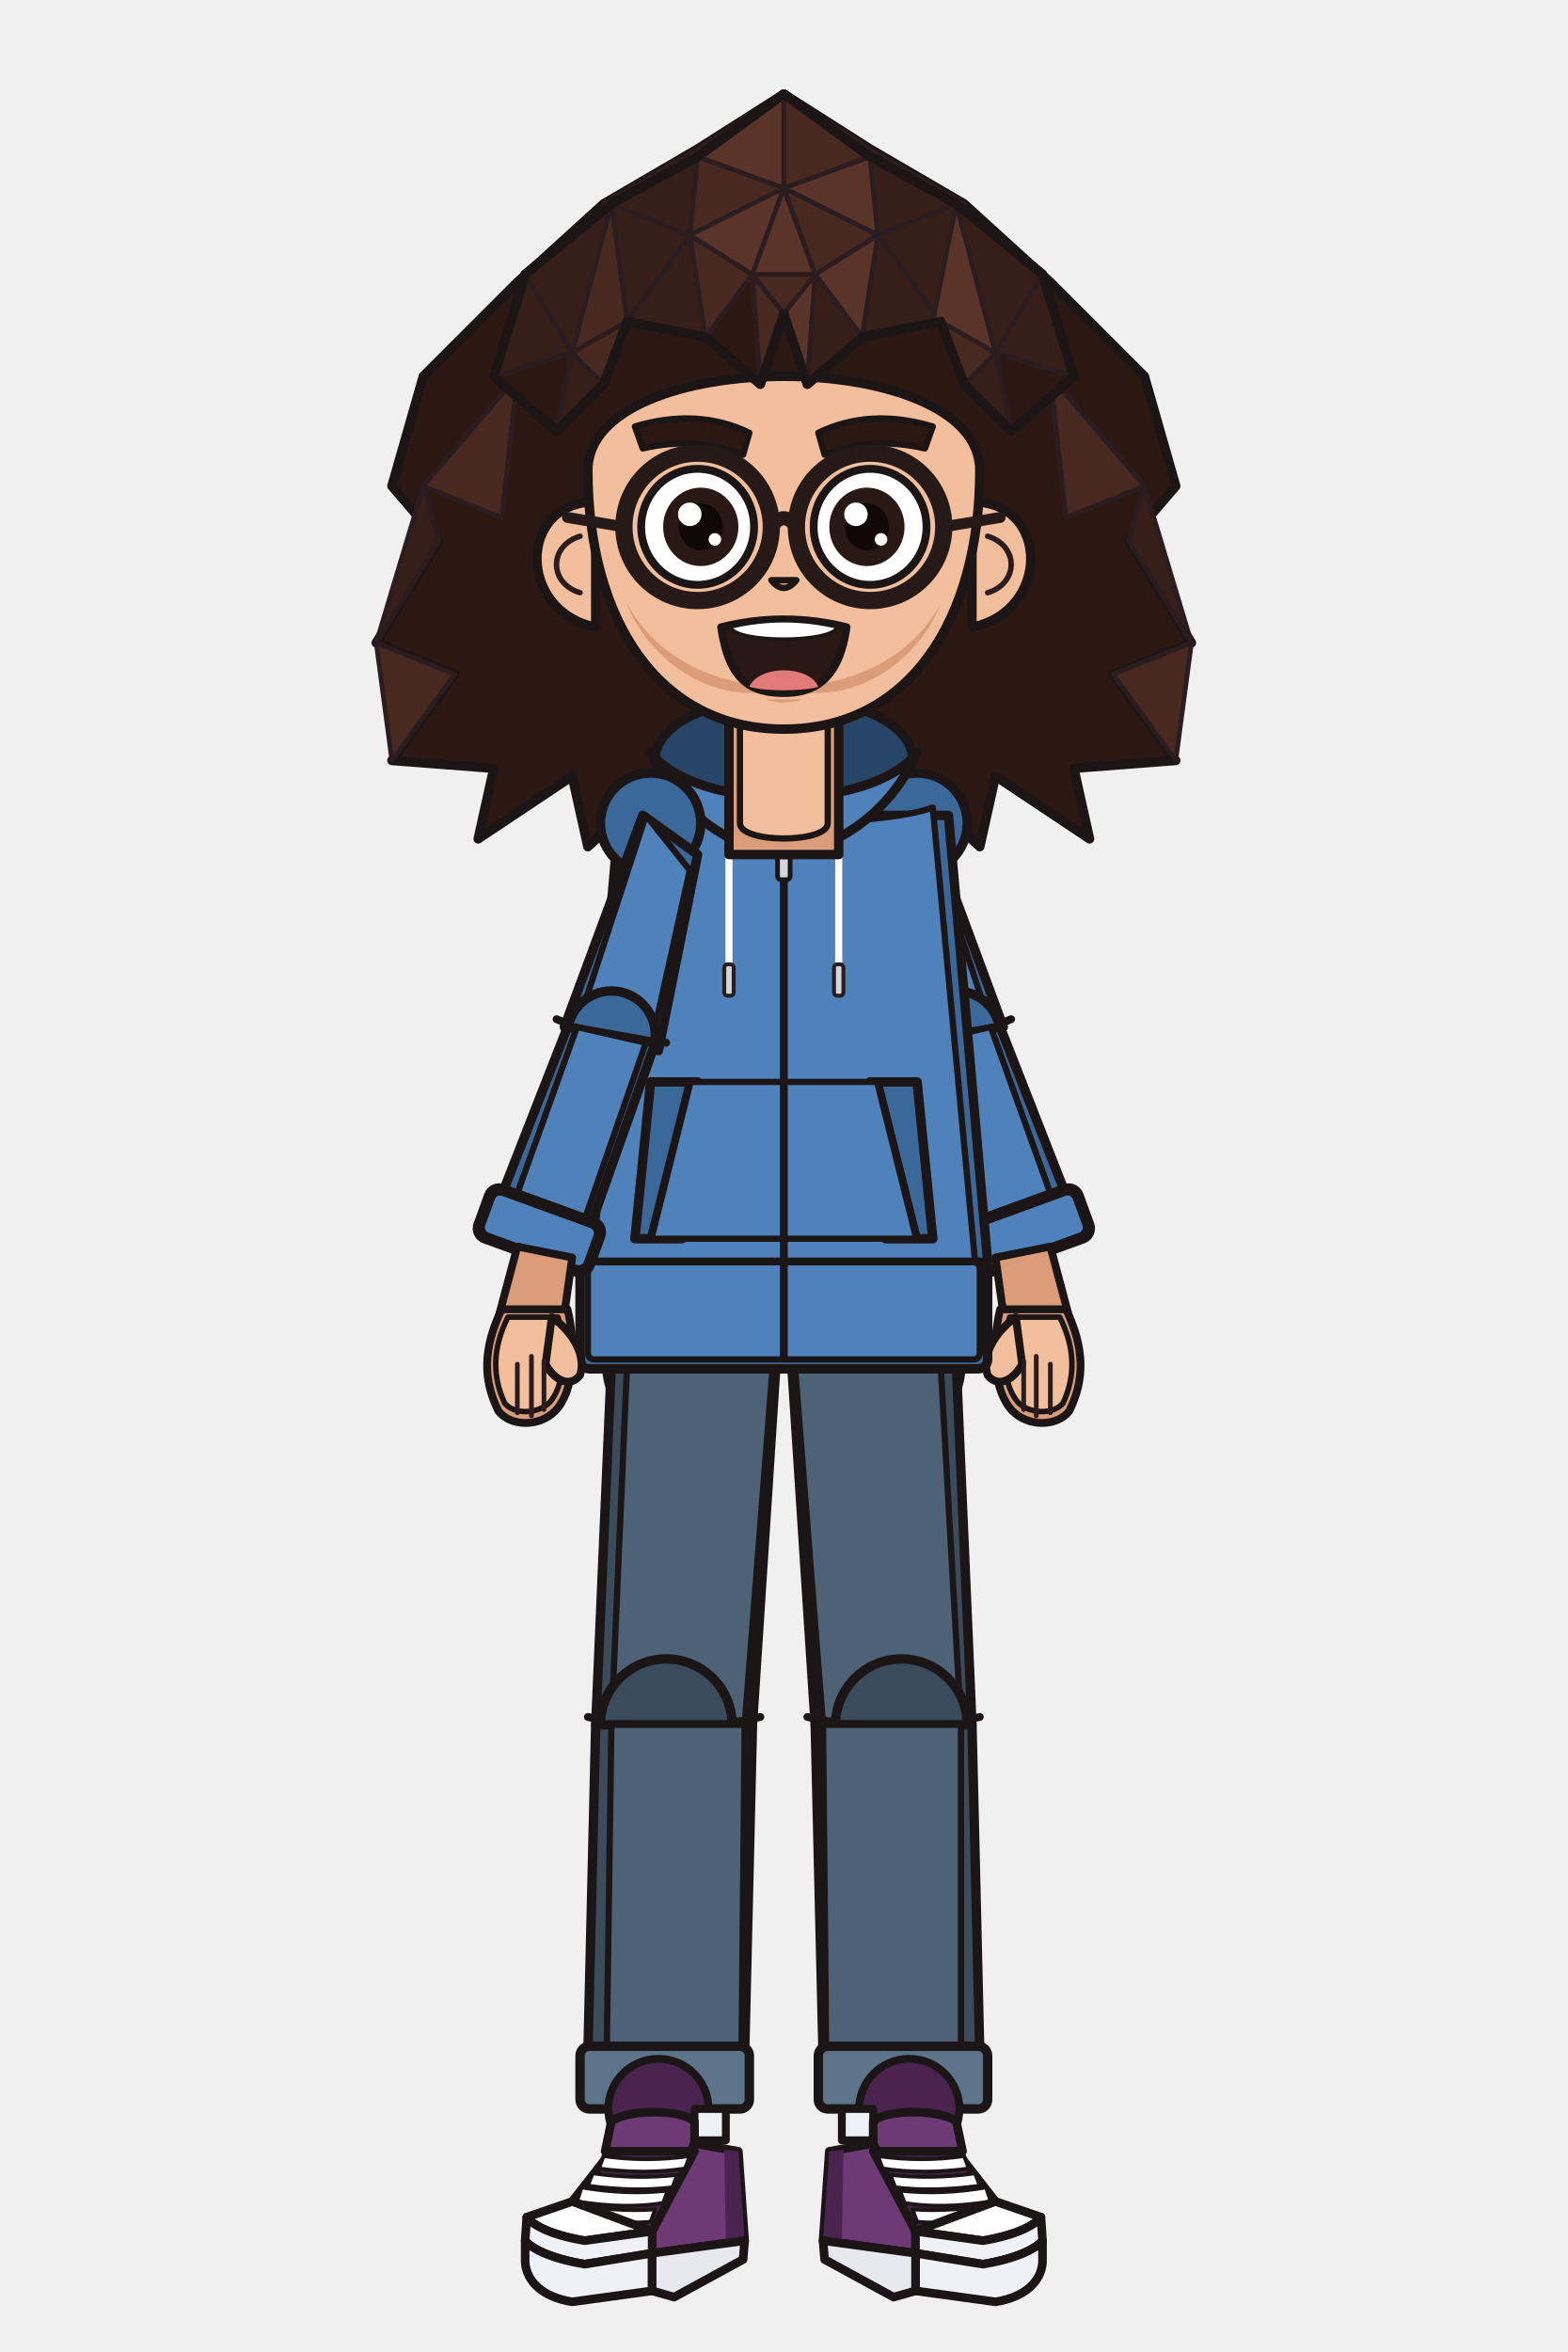
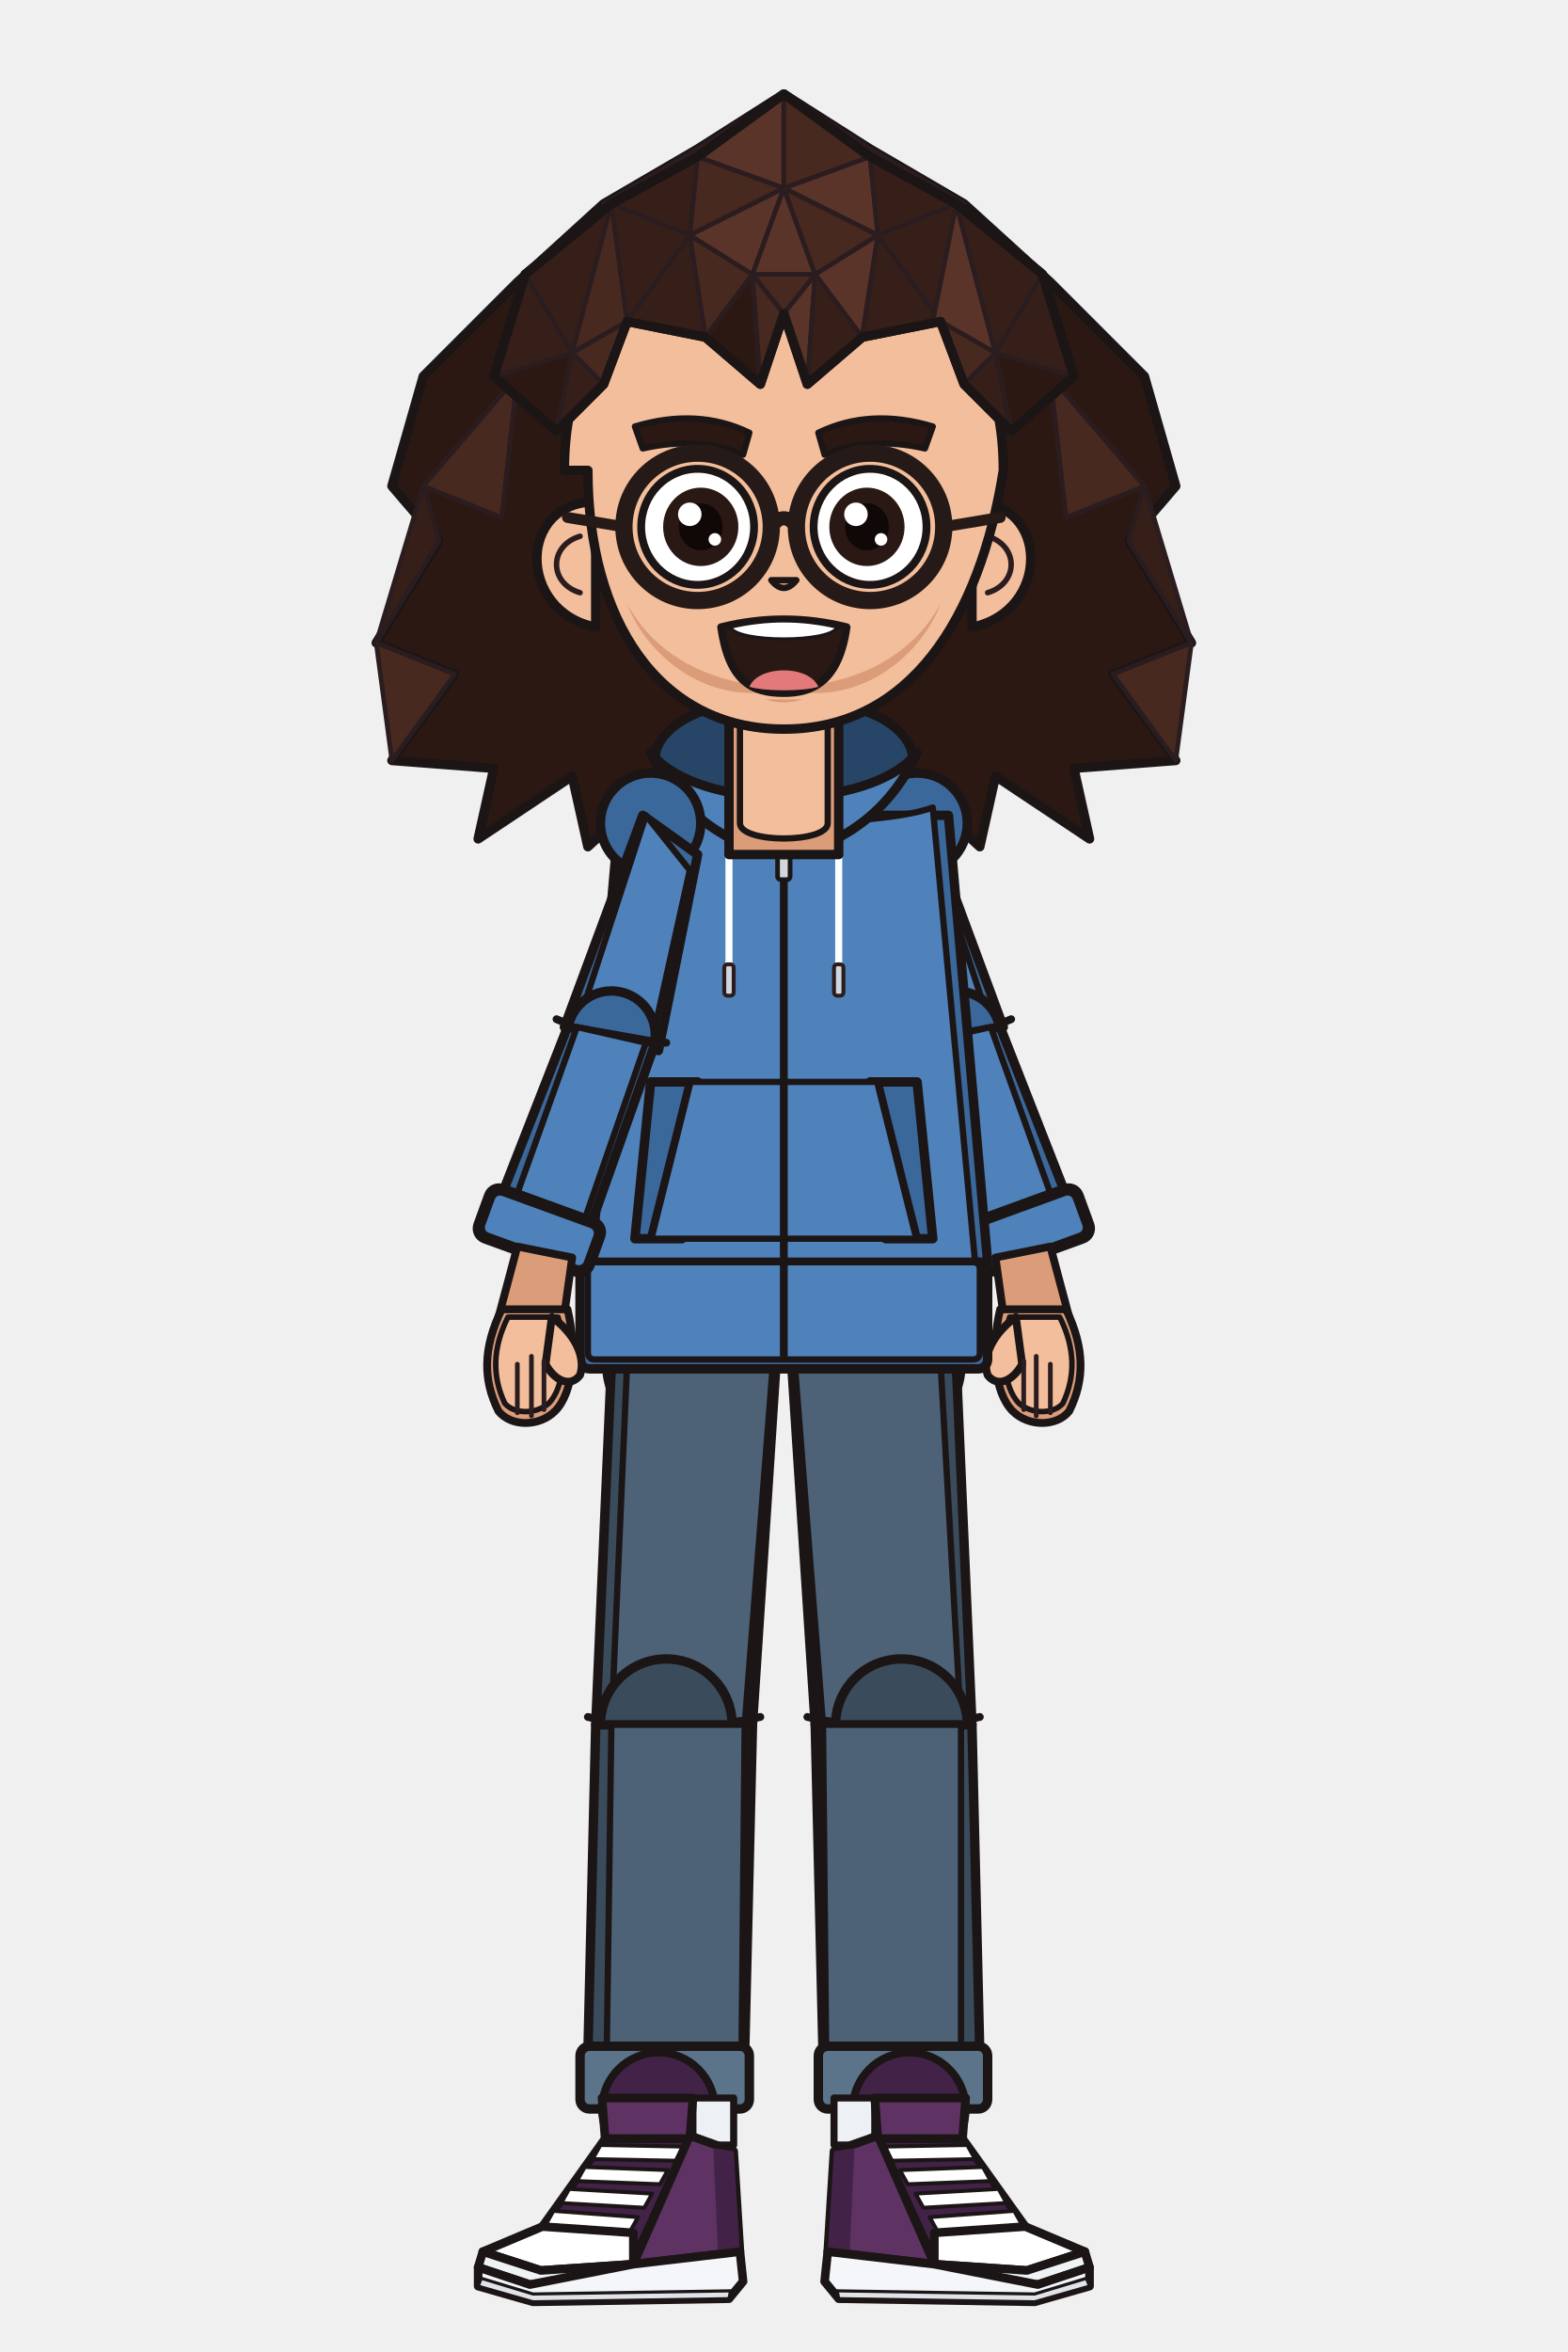
<svg xmlns="http://www.w3.org/2000/svg" viewBox="0 0 1000 1500" width="1000" height="1500">
  <rect width="1000" height="1500" fill="none" />
  <g id="character_root">
    <g id="fk_head_back" transform="rotate(0.0, 500, 500)">
      <g id="layer_head_back">
        <path fill="#2c1813" stroke="#1b1516" stroke-width="6" stroke-linecap="round" stroke-linejoin="round" d="M500 60 L445 95 L385 130 L330 180 L270 240 L250 310 L280 345 L240 410 L290 430 L250 485 L315 490 L305 535 L365 495 L375 540 L435 485 L500 510 L565 485 L625 540 L635 495 L695 535 L685 490 L750 485 L710 430 L760 410 L720 345 L750 310 L730 240 L670 180 L615 130 L555 95 Z" />
        <polygon points="330,240 270,310 320,330" fill="#482920" stroke="#2b1d1f" stroke-width="3" stroke-linejoin="round" />
        <polygon points="270,310 280,345 240,410" fill="#361f19" stroke="#2b1d1f" stroke-width="3" stroke-linejoin="round" />
        <polygon points="240,410 290,430 250,485" fill="#482920" stroke="#2b1d1f" stroke-width="3" stroke-linejoin="round" />
        <polygon points="670,240 730,310 680,330" fill="#482920" stroke="#2b1d1f" stroke-width="3" stroke-linejoin="round" />
        <polygon points="730,310 720,345 760,410" fill="#361f19" stroke="#2b1d1f" stroke-width="3" stroke-linejoin="round" />
        <polygon points="760,410 710,430 750,485" fill="#482920" stroke="#2b1d1f" stroke-width="3" stroke-linejoin="round" />
        <polygon points="500,60 445,95 500,150" fill="#482920" stroke="#2b1d1f" stroke-width="3" stroke-linejoin="round" />
        <polygon points="500,60 500,150 555,95" fill="#5b3429" stroke="#2b1d1f" stroke-width="3" stroke-linejoin="round" />
        <polygon points="445,95 385,130 440,175" fill="#361f19" stroke="#2b1d1f" stroke-width="3" stroke-linejoin="round" />
        <polygon points="445,95 440,175 500,150" fill="#482920" stroke="#2b1d1f" stroke-width="3" stroke-linejoin="round" />
        <polygon points="555,95 500,150 560,175" fill="#482920" stroke="#2b1d1f" stroke-width="3" stroke-linejoin="round" />
        <polygon points="555,95 615,130 560,175" fill="#361f19" stroke="#2b1d1f" stroke-width="3" stroke-linejoin="round" />
      </g>
    </g>
    <g id="fk_leg_r" transform="rotate(0.0, 565, 870)">
      <g id="layer_leg_upper_right">
        <circle cx="565" cy="870" r="48" fill="#3a4c5c" stroke="#1b1516" stroke-width="6" />
        <path fill="#3a4c5c" stroke="#1b1516" stroke-width="6" stroke-linecap="round" stroke-linejoin="round" d="M505 870 L520 1100 L620 1100 L610 870 Z" />
        <path fill="#4d6276" stroke="#1b1516" stroke-width="4" stroke-linecap="round" stroke-linejoin="round" d="M507 870 L525 1100 L613 1100 L600 870 Z" />
        <path fill="#3a4c5c" stroke="#1b1516" stroke-width="5" stroke-linecap="round" d="M515 1095 Q570 1108 625 1095" />
      </g>
      <g id="fk_leg_lower_r" transform="rotate(0.0, 575, 1100)">
        <g id="layer_leg_lower_right">
          <circle cx="575" cy="1100" r="42" fill="#3a4c5c" stroke="#1b1516" stroke-width="6" />
          <path fill="#3a4c5c" stroke="#1b1516" stroke-width="6" stroke-linecap="round" stroke-linejoin="round" d="M520 1100 L525 1310 L625 1310 L620 1100 Z" />
          <path fill="#4d6276" stroke="#1b1516" stroke-width="4" stroke-linecap="round" stroke-linejoin="round" d="M525 1100 L527 1310 L613 1310 L613 1100 Z" />
          <rect x="522" y="1305" width="108" height="40" rx="6" fill="#5c7489" stroke="#1b1516" stroke-width="6" />
        </g>
        <g id="fk_shoe_r" transform="rotate(0.0, 580, 1345)">
          <g id="layer_shoe_right">
-             <circle cx="580" cy="1345" r="32" fill="#4a244f" stroke="#1b1516" stroke-width="5" />
-             <path fill="#edf0f5" stroke="#1b1516" stroke-width="5" stroke-linecap="round" stroke-linejoin="round" d="M557 1345 L537 1345 L537 1365 L557 1365 Z" />
-             <path fill="#6e3a75" stroke="#1b1516" stroke-width="5.5" stroke-linecap="round" stroke-linejoin="round" d="M610 1353 C600 1345 565 1345 557 1353 L557 1372 L614 1372 Z" />
-             <path fill="#6e3a75" stroke="#1b1516" stroke-width="5.5" stroke-linecap="round" stroke-linejoin="round" d="M557 1367 L529 1372 L525 1429 L584 1437 L584 1423 Z" />
-             <path fill="#4a244f" d="M538 1371 L529 1372 L525 1429 L537 1432 Z" />
-             <path fill="#4a244f" stroke="#1b1516" stroke-width="5.5" stroke-linecap="round" stroke-linejoin="round" d="M610 1372 L557 1372 L584 1423 L635 1404 Z" />
-             <path fill="#ffffff" stroke="#1b1516" stroke-width="2.5" stroke-linejoin="round" d="M615 1375 Q588 1379 560 1375 L563 1383 Q589 1387 618 1383 Z" />
-             <path fill="#ffffff" stroke="#1b1516" stroke-width="2.5" stroke-linejoin="round" d="M622 1386 Q594 1390 568 1387 L571 1395 Q595 1398 625 1394 Z" />
-             <path fill="#ffffff" stroke="#1b1516" stroke-width="2.5" stroke-linejoin="round" d="M629 1395 Q600 1400 574 1397 L577 1405 Q601 1409 632 1404 Z" />
-             <path fill="#ffffff" stroke="#1b1516" stroke-width="2.5" stroke-linejoin="round" d="M636 1405 Q608 1411 582 1409 L585 1417 Q609 1419 639 1413 Z" />
-             <path fill="#ffffff" stroke="#1b1516" stroke-width="5.5" stroke-linecap="round" stroke-linejoin="round" d="M635 1404 L584 1423 L627 1429 C651 1425 661 1418 664 1414 Z" />
-             <path fill="#eef2f6" stroke="#1b1516" stroke-width="5.5" stroke-linecap="round" stroke-linejoin="round" d="M664 1414 C661 1418 651 1425 627 1429 L584 1423 L584 1437 L627 1444 C651 1440 662 1433 665 1429 Z" />
-             <path fill="#eef1f5" stroke="#1b1516" stroke-width="5.5" stroke-linecap="round" stroke-linejoin="round" d="M665 1429 C662 1433 651 1440 627 1444 L584 1437 L584 1461 L635 1468 C654 1465 664 1455 665 1443 Z" />
-             <path fill="#e6eaef" stroke="#1b1516" stroke-width="5.5" stroke-linecap="round" stroke-linejoin="round" d="M584 1437 L525 1429 L526 1441 L570 1465 L584 1461 Z" />
-             <line x1="584" y1="1437" x2="584" y2="1461" stroke="#1b1516" stroke-width="4.5" stroke-linecap="round" />
+             <circle cx="580" cy="1345" r="36" fill="#432247" stroke="#1b1516" stroke-width="5" />
+             <path fill="#edf0f5" stroke="#1b1516" stroke-width="4.5" stroke-linecap="round" stroke-linejoin="round" d="M558 1338 L532 1338 L532 1368 L558 1368 Z" />
+             <path fill="#5e3364" stroke="#1b1516" stroke-width="5.5" stroke-linecap="round" stroke-linejoin="round" d="M616 1338 L558 1338 L560 1364 L614 1364 Z" />
+             <path fill="#432247" stroke="#1b1516" stroke-width="5.5" stroke-linecap="round" stroke-linejoin="round" d="M614 1364 L560 1364 L596 1442 L654 1420 Z" />
+             <path fill="#ffffff" stroke="#1b1516" stroke-width="2.5" stroke-linejoin="round" d="M617 1368 L564 1369 L569 1378 L622 1377 Z" />
+             <path fill="#ffffff" stroke="#1b1516" stroke-width="2.5" stroke-linejoin="round" d="M627 1382 L574 1384 L579 1393 L632 1391 Z" />
+             <path fill="#ffffff" stroke="#1b1516" stroke-width="2.5" stroke-linejoin="round" d="M637 1396 L584 1399 L589 1408 L642 1405 Z" />
+             <path fill="#ffffff" stroke="#1b1516" stroke-width="2.5" stroke-linejoin="round" d="M647 1410 L593 1414 L598 1423 L652 1419 Z" />
+             <path fill="#5e3364" stroke="#1b1516" stroke-width="5.5" stroke-linecap="round" stroke-linejoin="round" d="M560 1362 L532 1372 L528 1436 L596 1444 L560 1362 Z" />
+             <path fill="#432247" d="M545 1370 L532 1372 L528 1436 L542 1438 Z" />
+             <path fill="#ffffff" stroke="#1b1516" stroke-width="5.5" stroke-linecap="round" stroke-linejoin="round" d="M654 1420 L596 1424 L596 1444 L655 1448 L692 1436 Z" />
+             <path fill="#f0f3f6" stroke="#1b1516" stroke-width="5.5" stroke-linecap="round" stroke-linejoin="round" d="M692 1436 L655 1448 L596 1444 L604 1453 L662 1457 L695 1446 Z" />
+             <path fill="#f4f6f9" stroke="#1b1516" stroke-width="5.5" stroke-linecap="round" stroke-linejoin="round" d="M695 1446 L662 1457 L596 1444 L528 1436 L526 1455 L535 1466 L660 1468 L695 1458 Z" />
+             <path fill="#e0e4e9" stroke="#1b1516" stroke-width="2" stroke-linejoin="round" d="M693 1453 L660 1463 L534 1461 L535 1466 L660 1468 L695 1458 Z" />
          </g>
        </g>
      </g>
    </g>
    <g id="fk_leg_l" transform="rotate(0.0, 435, 870)">
      <g id="layer_leg_upper_left">
        <circle cx="435" cy="870" r="48" fill="#3a4c5c" stroke="#1b1516" stroke-width="6" />
        <path fill="#3a4c5c" stroke="#1b1516" stroke-width="6" stroke-linecap="round" stroke-linejoin="round" d="M390 870 L380 1100 L480 1100 L495 870 Z" />
        <path fill="#4d6276" stroke="#1b1516" stroke-width="4" stroke-linecap="round" stroke-linejoin="round" d="M400 870 L390 1100 L475 1100 L493 870 Z" />
        <path fill="#3a4c5c" stroke="#1b1516" stroke-width="5" stroke-linecap="round" d="M375 1095 Q430 1108 485 1095" />
      </g>
      <g id="fk_leg_lower_l" transform="rotate(0.0, 425, 1100)">
        <g id="layer_leg_lower_left">
          <circle cx="425" cy="1100" r="42" fill="#3a4c5c" stroke="#1b1516" stroke-width="6" />
          <path fill="#3a4c5c" stroke="#1b1516" stroke-width="6" stroke-linecap="round" stroke-linejoin="round" d="M380 1100 L375 1310 L475 1310 L480 1100 Z" />
          <path fill="#4d6276" stroke="#1b1516" stroke-width="4" stroke-linecap="round" stroke-linejoin="round" d="M390 1100 L387 1310 L473 1310 L475 1100 Z" />
          <rect x="370" y="1305" width="108" height="40" rx="6" fill="#5c7489" stroke="#1b1516" stroke-width="6" />
        </g>
        <g id="fk_shoe_l" transform="rotate(0.0, 420, 1345)">
          <g id="layer_shoe_left">
-             <circle cx="420" cy="1345" r="32" fill="#4a244f" stroke="#1b1516" stroke-width="5" />
-             <path fill="#edf0f5" stroke="#1b1516" stroke-width="5" stroke-linecap="round" stroke-linejoin="round" d="M443 1345 L463 1345 L463 1365 L443 1365 Z" />
-             <path fill="#6e3a75" stroke="#1b1516" stroke-width="5.5" stroke-linecap="round" stroke-linejoin="round" d="M390 1353 C400 1345 435 1345 443 1353 L443 1372 L386 1372 Z" />
-             <path fill="#6e3a75" stroke="#1b1516" stroke-width="5.5" stroke-linecap="round" stroke-linejoin="round" d="M443 1367 L471 1372 L475 1429 L416 1437 L416 1423 Z" />
-             <path fill="#4a244f" d="M462 1371 L471 1372 L475 1429 L463 1432 Z" />
-             <path fill="#4a244f" stroke="#1b1516" stroke-width="5.5" stroke-linecap="round" stroke-linejoin="round" d="M390 1372 L443 1372 L416 1423 L365 1404 Z" />
-             <path fill="#ffffff" stroke="#1b1516" stroke-width="2.5" stroke-linejoin="round" d="M385 1375 Q412 1379 440 1375 L437 1383 Q411 1387 382 1383 Z" />
-             <path fill="#ffffff" stroke="#1b1516" stroke-width="2.5" stroke-linejoin="round" d="M378 1386 Q406 1390 432 1387 L429 1395 Q405 1398 375 1394 Z" />
-             <path fill="#ffffff" stroke="#1b1516" stroke-width="2.5" stroke-linejoin="round" d="M371 1395 Q400 1400 426 1397 L423 1405 Q399 1409 368 1404 Z" />
-             <path fill="#ffffff" stroke="#1b1516" stroke-width="2.5" stroke-linejoin="round" d="M364 1405 Q392 1411 418 1409 L415 1417 Q391 1419 361 1413 Z" />
-             <path fill="#ffffff" stroke="#1b1516" stroke-width="5.5" stroke-linecap="round" stroke-linejoin="round" d="M365 1404 L416 1423 L373 1429 C349 1425 339 1418 336 1414 Z" />
-             <path fill="#eef2f6" stroke="#1b1516" stroke-width="5.5" stroke-linecap="round" stroke-linejoin="round" d="M336 1414 C339 1418 349 1425 373 1429 L416 1423 L416 1437 L373 1444 C349 1440 338 1433 335 1429 Z" />
-             <path fill="#eef1f5" stroke="#1b1516" stroke-width="5.5" stroke-linecap="round" stroke-linejoin="round" d="M335 1429 C338 1433 349 1440 373 1444 L416 1437 L416 1461 L365 1468 C346 1465 336 1455 335 1443 Z" />
-             <path fill="#e6eaef" stroke="#1b1516" stroke-width="5.5" stroke-linecap="round" stroke-linejoin="round" d="M416 1437 L475 1429 L474 1441 L430 1465 L416 1461 Z" />
-             <line x1="416" y1="1437" x2="416" y2="1461" stroke="#1b1516" stroke-width="4.5" stroke-linecap="round" />
+             <circle cx="420" cy="1345" r="36" fill="#432247" stroke="#1b1516" stroke-width="5" />
+             <path fill="#edf0f5" stroke="#1b1516" stroke-width="4.5" stroke-linecap="round" stroke-linejoin="round" d="M442 1338 L468 1338 L468 1368 L442 1368 Z" />
+             <path fill="#5e3364" stroke="#1b1516" stroke-width="5.5" stroke-linecap="round" stroke-linejoin="round" d="M384 1338 L442 1338 L440 1364 L386 1364 Z" />
+             <path fill="#432247" stroke="#1b1516" stroke-width="5.5" stroke-linecap="round" stroke-linejoin="round" d="M386 1364 L440 1364 L404 1442 L346 1420 Z" />
+             <path fill="#ffffff" stroke="#1b1516" stroke-width="2.5" stroke-linejoin="round" d="M383 1368 L436 1369 L431 1378 L378 1377 Z" />
+             <path fill="#ffffff" stroke="#1b1516" stroke-width="2.5" stroke-linejoin="round" d="M373 1382 L426 1384 L421 1393 L368 1391 Z" />
+             <path fill="#ffffff" stroke="#1b1516" stroke-width="2.5" stroke-linejoin="round" d="M363 1396 L416 1399 L411 1408 L358 1405 Z" />
+             <path fill="#ffffff" stroke="#1b1516" stroke-width="2.5" stroke-linejoin="round" d="M353 1410 L407 1414 L402 1423 L348 1419 Z" />
+             <path fill="#5e3364" stroke="#1b1516" stroke-width="5.5" stroke-linecap="round" stroke-linejoin="round" d="M440 1362 L468 1372 L472 1436 L404 1444 L440 1362 Z" />
+             <path fill="#432247" d="M455 1370 L468 1372 L472 1436 L458 1438 Z" />
+             <path fill="#ffffff" stroke="#1b1516" stroke-width="5.5" stroke-linecap="round" stroke-linejoin="round" d="M346 1420 L404 1424 L404 1444 L345 1448 L308 1436 Z" />
+             <path fill="#f0f3f6" stroke="#1b1516" stroke-width="5.5" stroke-linecap="round" stroke-linejoin="round" d="M308 1436 L345 1448 L404 1444 L396 1453 L338 1457 L305 1446 Z" />
+             <path fill="#f4f6f9" stroke="#1b1516" stroke-width="5.5" stroke-linecap="round" stroke-linejoin="round" d="M305 1446 L338 1457 L404 1444 L472 1436 L474 1455 L465 1466 L340 1468 L305 1458 Z" />
+             <path fill="#e0e4e9" stroke="#1b1516" stroke-width="2" stroke-linejoin="round" d="M307 1453 L340 1463 L466 1461 L465 1466 L340 1468 L305 1458 Z" />
          </g>
        </g>
      </g>
    </g>
    <g id="fk_arm_r" transform="rotate(0.0, 585, 525)">
      <g id="layer_arm_upper_right">
        <circle cx="585" cy="525" r="32" fill="#3b689a" stroke="#1b1516" stroke-width="6" />
        <path fill="#3b689a" stroke="#1b1516" stroke-width="6" stroke-linecap="round" stroke-linejoin="round" d="M590 520 L640 655 L580 670 L555 545 Z" />
        <path fill="#4f82ba" stroke="#1b1516" stroke-width="4" stroke-linecap="round" stroke-linejoin="round" d="M588 520 L632 655 L585 668 L560 555 Z" />
        <path fill="#3b689a" stroke="#1b1516" stroke-width="5" stroke-linecap="round" d="M645 650 Q610 665 575 665" />
      </g>
      <g id="fk_arm_lower_r" transform="rotate(0.0, 610, 660)">
        <g id="layer_arm_lower_right">
          <circle cx="610" cy="660" r="28" fill="#3b689a" stroke="#1b1516" stroke-width="6" />
          <path fill="#3b689a" stroke="#1b1516" stroke-width="6" stroke-linecap="round" stroke-linejoin="round" d="M638 655 L685 775 L628 795 L582 665 Z" />
          <path fill="#4f82ba" stroke="#1b1516" stroke-width="4" stroke-linecap="round" stroke-linejoin="round" d="M632 655 L675 775 L632 792 L588 665 Z" />
          <g transform="rotate(-20, 655, 785)">
            <rect x="618" y="768" width="76" height="34" rx="7" fill="#3b689a" stroke="#1b1516" stroke-width="6" />
            <rect x="621" y="771" width="70" height="28" rx="5" fill="#4f82ba" stroke="#1b1516" stroke-width="3" />
          </g>
          <g id="boy_hand_r">
            <path fill="#db9c79" stroke="#1b1516" stroke-width="5" stroke-linecap="round" stroke-linejoin="round" d="M670 795 L682 840 L642 852 L635 802 Z" />
            <path fill="#db9c79" stroke="#1b1516" stroke-width="5" stroke-linecap="round" stroke-linejoin="round" d="M680 835 C692 860 692 880 682 900 C674 910 656 910 646 900 C634 888 632 860 638 835 Z" />
            <path fill="#f3be9b" stroke="#1b1516" stroke-width="3.5" stroke-linecap="round" stroke-linejoin="round" d="M676 840 C686 860 686 878 678 895 C672 902 658 902 650 895 C640 885 638 860 644 840 Z" />
            <path fill="#f3be9b" stroke="#1b1516" stroke-width="5" stroke-linecap="round" stroke-linejoin="round" d="M648 840 C634 850 626 865 630 877 C636 885 646 881 652 870 Z" />
            <line x1="670" y1="901" x2="670" y2="870" stroke="#2b1d1f" stroke-width="3" stroke-linecap="round" />
            <line x1="661" y1="903" x2="661" y2="865" stroke="#2b1d1f" stroke-width="3" stroke-linecap="round" />
            <line x1="653" y1="899" x2="653" y2="868" stroke="#2b1d1f" stroke-width="3" stroke-linecap="round" />
          </g>
        </g>
      </g>
    </g>
    <g id="layer_torso">
      <path fill="#274567" stroke="#1b1516" stroke-width="6" stroke-linecap="round" stroke-linejoin="round" d="M420 475 C440 435 560 435 580 475 C605 525 395 525 420 475 Z" />
      <path fill="#3b689a" stroke="#1b1516" stroke-width="6" stroke-linecap="round" stroke-linejoin="round" d="M395 520 L370 805 L630 805 L605 520 Z" />
      <path fill="#4f82ba" stroke="#1b1516" stroke-width="4" stroke-linecap="round" stroke-linejoin="round" d="M405 515 C440 528 560 528 595 515 L622 805 L378 805 Z" />
      <rect x="370" y="805" width="260" height="68" rx="6" fill="#3b689a" stroke="#1b1516" stroke-width="6" />
      <rect x="375" y="805" width="250" height="62" rx="4" fill="#4f82ba" stroke="#1b1516" stroke-width="4" />
      <path fill="#3b689a" stroke="#1b1516" stroke-width="6" stroke-linecap="round" stroke-linejoin="round" d="M415 690 L445 690 L435 790 L405 790 Z" />
      <path fill="#3b689a" stroke="#1b1516" stroke-width="6" stroke-linecap="round" stroke-linejoin="round" d="M585 690 L555 690 L565 790 L595 790 Z" />
      <path fill="#4f82ba" stroke="#1b1516" stroke-width="4" stroke-linecap="round" stroke-linejoin="round" d="M440 690 L560 690 L585 790 L415 790 Z" />
      <line x1="415" y1="790" x2="440" y2="690" stroke="#1b1516" stroke-width="5" stroke-linecap="round" />
      <line x1="585" y1="790" x2="560" y2="690" stroke="#1b1516" stroke-width="5" stroke-linecap="round" />
      <line x1="500" y1="535" x2="500" y2="865" stroke="#1b1516" stroke-width="5" stroke-linecap="round" />
      <rect x="496" y="545" width="8" height="16" rx="2" fill="#d2d7de" stroke="#1b1516" stroke-width="3" />
      <path fill="#4f82ba" stroke="#1b1516" stroke-width="6" stroke-linecap="round" stroke-linejoin="round" d="M415 480 C440 535 490 545 500 545 C510 545 560 535 585 480 C555 518 445 518 415 480 Z" />
      <path fill="none" stroke="#ffffff" stroke-width="4.5" stroke-linecap="round" d="M465 535 L465 615" />
      <rect x="462" y="615" width="6" height="20" rx="2" fill="#d2d7de" stroke="#2b1d1f" stroke-width="2.5" />
      <path fill="none" stroke="#ffffff" stroke-width="4.5" stroke-linecap="round" d="M535 535 L535 615" />
      <rect x="532" y="615" width="6" height="20" rx="2" fill="#d2d7de" stroke="#2b1d1f" stroke-width="2.5" />
    </g>
    <g id="fk_head_base" transform="rotate(0.0, 500, 500)">
      <g id="layer_head_base">
        <path fill="#db9c79" stroke="#1b1516" stroke-width="6" stroke-linecap="round" stroke-linejoin="round" d="M465 440 L465 545 L535 545 L535 440 Z" />
        <path fill="#f3be9b" stroke="#1b1516" stroke-width="4" stroke-linecap="round" stroke-linejoin="round" d="M472 440 L472 525 C472 538 528 538 528 525 L528 440 Z" />
        <path fill="#f3be9b" stroke="#1b1516" stroke-width="6" stroke-linecap="round" stroke-linejoin="round" d="M380 320 C330 320 330 390 380 400 Z" />
        <path fill="none" stroke="#2b1d1f" stroke-width="3.5" stroke-linecap="round" d="M370 342 C350 348 350 372 370 378" />
        <path fill="#f3be9b" stroke="#1b1516" stroke-width="6" stroke-linecap="round" stroke-linejoin="round" d="M620 320 C670 320 670 390 620 400 Z" />
        <path fill="none" stroke="#2b1d1f" stroke-width="3.5" stroke-linecap="round" d="M630 342 C650 348 650 372 630 378" />
-         <path fill="#f3be9b" stroke="#1b1516" stroke-width="6" stroke-linecap="round" stroke-linejoin="round" d="M375 300 C375 220 625 220 625 300 C625 395 580 465 500 465 C420 465 375 395 375 300 Z" />
+         <path fill="#f3be9b" stroke="#1b1516" stroke-width="6" stroke-linecap="round" stroke-linejoin="round" d="M360 300 C360 100 640 100 640 300 C625 395 580 465 500 465 C420 465 375 395 375 300 Z" />
        <path fill="#db9c79" d="M480 442 C440 442 410 412 400 385 C420 422 460 438 500 438 C540 438 580 422 600 385 C590 412 560 442 520 442 Z" />
        <path fill="#2c1813" stroke="#1b1516" stroke-width="4" stroke-linecap="round" stroke-linejoin="round" d="M405 272 Q445 260 478 276 L474 290 Q445 278 410 286 Z" />
        <path fill="#2c1813" stroke="#1b1516" stroke-width="4" stroke-linecap="round" stroke-linejoin="round" d="M595 272 Q555 260 522 276 L526 290 Q555 278 590 286 Z" />
        <path fill="#db9c79" stroke="#1b1516" stroke-width="4" stroke-linecap="round" stroke-linejoin="round" d="M492 370 Q500 380 508 370 Z" />
        <circle cx="445" cy="336" r="47" fill="none" stroke="#251a17" stroke-width="11" />
        <circle cx="555" cy="336" r="47" fill="none" stroke="#251a17" stroke-width="11" />
        <path fill="none" stroke="#251a17" stroke-width="9" stroke-linecap="round" d="M492 336 Q500 325 508 336" />
        <line x1="398" y1="336" x2="362" y2="330" stroke="#251a17" stroke-width="7" stroke-linecap="round" />
        <line x1="602" y1="336" x2="638" y2="330" stroke="#251a17" stroke-width="7" stroke-linecap="round" />
        <path fill="#361f19" stroke="#1b1516" stroke-width="6" stroke-linecap="round" stroke-linejoin="round" d="M500 60 L445 100 L390 130 L335 175 L315 240 L355 275 L385 245 L400 205 L450 215 L485 245 L500 200 L515 245 L550 215 L600 205 L615 245 L645 275 L685 240 L665 175 L610 130 L555 100 Z" />
        <polygon points="500,60 445,100 500,120" fill="#5b3429" stroke="#2b1d1f" stroke-width="3" stroke-linejoin="round" />
        <polygon points="500,60 500,120 555,100" fill="#482920" stroke="#2b1d1f" stroke-width="3" stroke-linejoin="round" />
        <polygon points="445,100 390,130 440,150" fill="#361f19" stroke="#2b1d1f" stroke-width="3" stroke-linejoin="round" />
        <polygon points="445,100 440,150 500,120" fill="#482920" stroke="#2b1d1f" stroke-width="3" stroke-linejoin="round" />
        <polygon points="555,100 500,120 560,150" fill="#5b3429" stroke="#2b1d1f" stroke-width="3" stroke-linejoin="round" />
        <polygon points="555,100 610,130 560,150" fill="#361f19" stroke="#2b1d1f" stroke-width="3" stroke-linejoin="round" />
        <polygon points="440,150 400,205 450,215" fill="#361f19" stroke="#2b1d1f" stroke-width="3" stroke-linejoin="round" />
        <polygon points="440,150 450,215 480,175" fill="#482920" stroke="#2b1d1f" stroke-width="3" stroke-linejoin="round" />
        <polygon points="500,120 440,150 480,175" fill="#5b3429" stroke="#2b1d1f" stroke-width="3" stroke-linejoin="round" />
        <polygon points="500,120 480,175 520,175" fill="#5b3429" stroke="#2b1d1f" stroke-width="3" stroke-linejoin="round" />
        <polygon points="500,120 520,175 560,150" fill="#482920" stroke="#2b1d1f" stroke-width="3" stroke-linejoin="round" />
        <polygon points="560,150 520,175 550,215" fill="#5b3429" stroke="#2b1d1f" stroke-width="3" stroke-linejoin="round" />
        <polygon points="560,150 550,215 600,205" fill="#361f19" stroke="#2b1d1f" stroke-width="3" stroke-linejoin="round" />
        <polygon points="480,175 450,215 485,245" fill="#2c1813" stroke="#2b1d1f" stroke-width="3" stroke-linejoin="round" />
        <polygon points="480,175 485,245 500,200" fill="#482920" stroke="#2b1d1f" stroke-width="3" stroke-linejoin="round" />
        <polygon points="480,175 520,175 500,200" fill="#482920" stroke="#2b1d1f" stroke-width="3" stroke-linejoin="round" />
        <polygon points="520,175 500,200 515,245" fill="#5b3429" stroke="#2b1d1f" stroke-width="3" stroke-linejoin="round" />
        <polygon points="520,175 515,245 550,215" fill="#361f19" stroke="#2b1d1f" stroke-width="3" stroke-linejoin="round" />
        <polygon points="390,130 335,175 365,225" fill="#361f19" stroke="#2b1d1f" stroke-width="3" stroke-linejoin="round" />
        <polygon points="390,130 365,225 400,205" fill="#482920" stroke="#2b1d1f" stroke-width="3" stroke-linejoin="round" />
        <polygon points="365,225 315,240 355,275" fill="#2c1813" stroke="#2b1d1f" stroke-width="3" stroke-linejoin="round" />
        <polygon points="365,225 355,275 385,245" fill="#361f19" stroke="#2b1d1f" stroke-width="3" stroke-linejoin="round" />
        <polygon points="365,225 385,245 400,205" fill="#482920" stroke="#2b1d1f" stroke-width="3" stroke-linejoin="round" />
        <polygon points="610,130 595,205 635,225" fill="#5b3429" stroke="#2b1d1f" stroke-width="3" stroke-linejoin="round" />
        <polygon points="610,130 635,225 665,175" fill="#361f19" stroke="#2b1d1f" stroke-width="3" stroke-linejoin="round" />
        <polygon points="635,225 615,245 645,275" fill="#361f19" stroke="#2b1d1f" stroke-width="3" stroke-linejoin="round" />
        <polygon points="635,225 600,205 615,245" fill="#482920" stroke="#2b1d1f" stroke-width="3" stroke-linejoin="round" />
        <polygon points="635,225 645,275 685,240" fill="#2c1813" stroke="#2b1d1f" stroke-width="3" stroke-linejoin="round" />
        <path fill="none" stroke="#1b1516" stroke-width="6" stroke-linecap="round" stroke-linejoin="round" d="M500 60 L445 100 L390 130 L335 175 L315 240 L355 275 L385 245 L400 205 L450 215 L485 245 L500 200 L515 245 L550 215 L600 205 L615 245 L645 275 L685 240 L665 175 L610 130 L555 100 Z" />
      </g>
      <g id="layer_eyes_open">
        <ellipse cx="445" cy="336" rx="36" ry="37" fill="#ffffff" stroke="#1b1516" stroke-width="5" />
        <ellipse cx="447" cy="336" rx="24" ry="25" fill="#2a1814" />
        <ellipse cx="447" cy="336" rx="14" ry="15" fill="#100806" />
        <circle cx="440" cy="328" r="7.5" fill="#ffffff" />
        <circle cx="456" cy="344" r="4" fill="#ffffff" />
        <ellipse cx="555" cy="336" rx="36" ry="37" fill="#ffffff" stroke="#1b1516" stroke-width="5" />
        <ellipse cx="553" cy="336" rx="24" ry="25" fill="#2a1814" />
        <ellipse cx="553" cy="336" rx="14" ry="15" fill="#100806" />
        <circle cx="546" cy="328" r="7.5" fill="#ffffff" />
        <circle cx="562" cy="344" r="4" fill="#ffffff" />
      </g>
      <g id="layer_mouth_open_smile">
        <path fill="#2a1814" stroke="#1b1516" stroke-width="5" stroke-linecap="round" stroke-linejoin="round" d="M460 400 Q500 390 540 400 C535 435 518 442 500 442 C480 442 465 435 460 400 Z" />
        <path fill="#ffffff" stroke="#1b1516" stroke-width="2" d="M466 400 Q500 392 534 400 C530 410 470 410 466 400 Z" />
        <path fill="#e27a7a" d="M478 438 C484 424 516 424 522 438 C512 441 488 441 478 438 Z" />
        <path fill="#db9c79" d="M488 446 Q500 450 512 446 Z" />
      </g>
    </g>
    <g id="fk_arm_l" transform="rotate(0.0, 415, 525)">
      <g id="layer_arm_upper_left">
        <circle cx="415" cy="525" r="32" fill="#3b689a" stroke="#1b1516" stroke-width="6" />
        <path fill="#3b689a" stroke="#1b1516" stroke-width="6" stroke-linecap="round" stroke-linejoin="round" d="M410 520 L360 655 L420 670 L445 545 Z" />
        <path fill="#4f82ba" stroke="#1b1516" stroke-width="4" stroke-linecap="round" stroke-linejoin="round" d="M412 520 L368 655 L415 668 L440 555 Z" />
        <path fill="#3b689a" stroke="#1b1516" stroke-width="5" stroke-linecap="round" d="M355 650 Q390 665 425 665" />
      </g>
      <g id="fk_arm_lower_l" transform="rotate(0.0, 390, 660)">
        <g id="layer_arm_lower_left">
          <circle cx="390" cy="660" r="28" fill="#3b689a" stroke="#1b1516" stroke-width="6" />
          <path fill="#3b689a" stroke="#1b1516" stroke-width="6" stroke-linecap="round" stroke-linejoin="round" d="M362 655 L315 775 L372 795 L418 665 Z" />
          <path fill="#4f82ba" stroke="#1b1516" stroke-width="4" stroke-linecap="round" stroke-linejoin="round" d="M368 655 L325 775 L368 792 L412 665 Z" />
          <g transform="rotate(20, 345, 785)">
            <rect x="306" y="768" width="76" height="34" rx="7" fill="#3b689a" stroke="#1b1516" stroke-width="6" />
            <rect x="309" y="771" width="70" height="28" rx="5" fill="#4f82ba" stroke="#1b1516" stroke-width="3" />
          </g>
          <g id="boy_hand_l">
            <path fill="#db9c79" stroke="#1b1516" stroke-width="5" stroke-linecap="round" stroke-linejoin="round" d="M330 795 L318 840 L358 852 L365 802 Z" />
            <path fill="#db9c79" stroke="#1b1516" stroke-width="5" stroke-linecap="round" stroke-linejoin="round" d="M320 835 C308 860 308 880 318 900 C326 910 344 910 354 900 C366 888 368 860 362 835 Z" />
            <path fill="#f3be9b" stroke="#1b1516" stroke-width="3.5" stroke-linecap="round" stroke-linejoin="round" d="M324 840 C314 860 314 878 322 895 C328 902 342 902 350 895 C360 885 362 860 356 840 Z" />
            <path fill="#f3be9b" stroke="#1b1516" stroke-width="5" stroke-linecap="round" stroke-linejoin="round" d="M352 840 C366 850 374 865 370 877 C364 885 354 881 348 870 Z" />
            <line x1="330" y1="901" x2="330" y2="870" stroke="#2b1d1f" stroke-width="3" stroke-linecap="round" />
            <line x1="339" y1="903" x2="339" y2="865" stroke="#2b1d1f" stroke-width="3" stroke-linecap="round" />
            <line x1="347" y1="899" x2="347" y2="868" stroke="#2b1d1f" stroke-width="3" stroke-linecap="round" />
          </g>
        </g>
      </g>
    </g>
  </g>
</svg>
